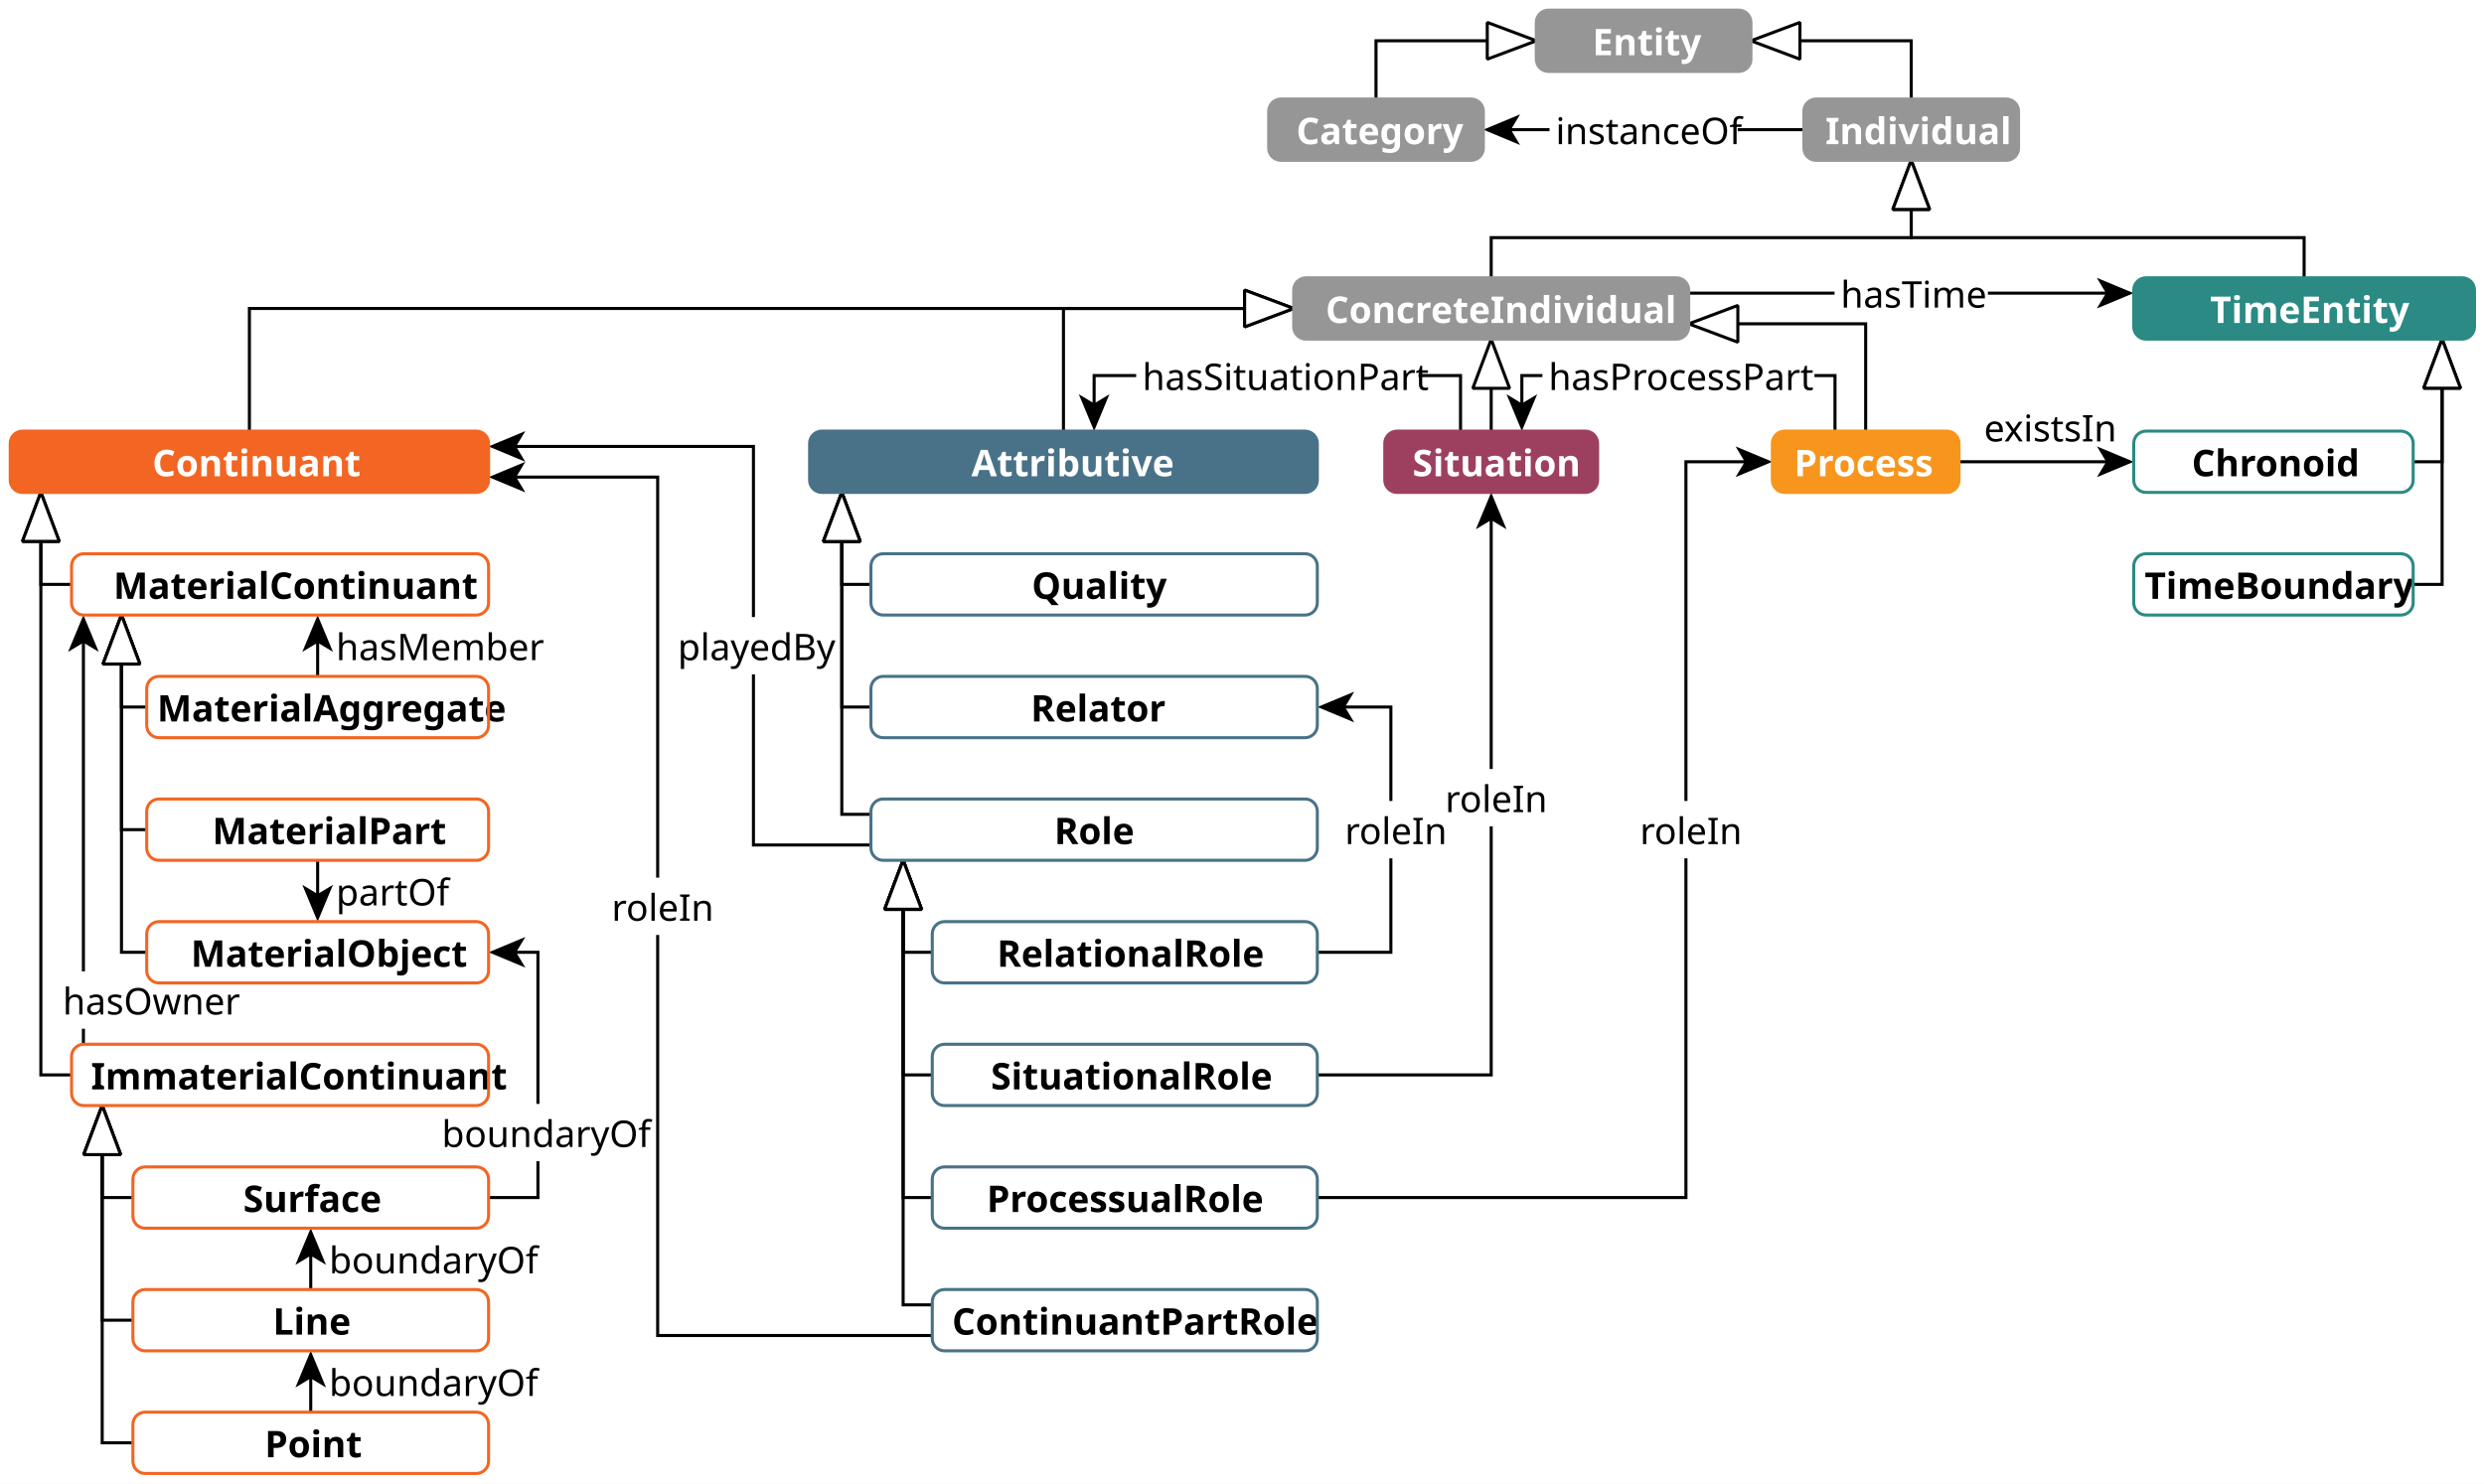
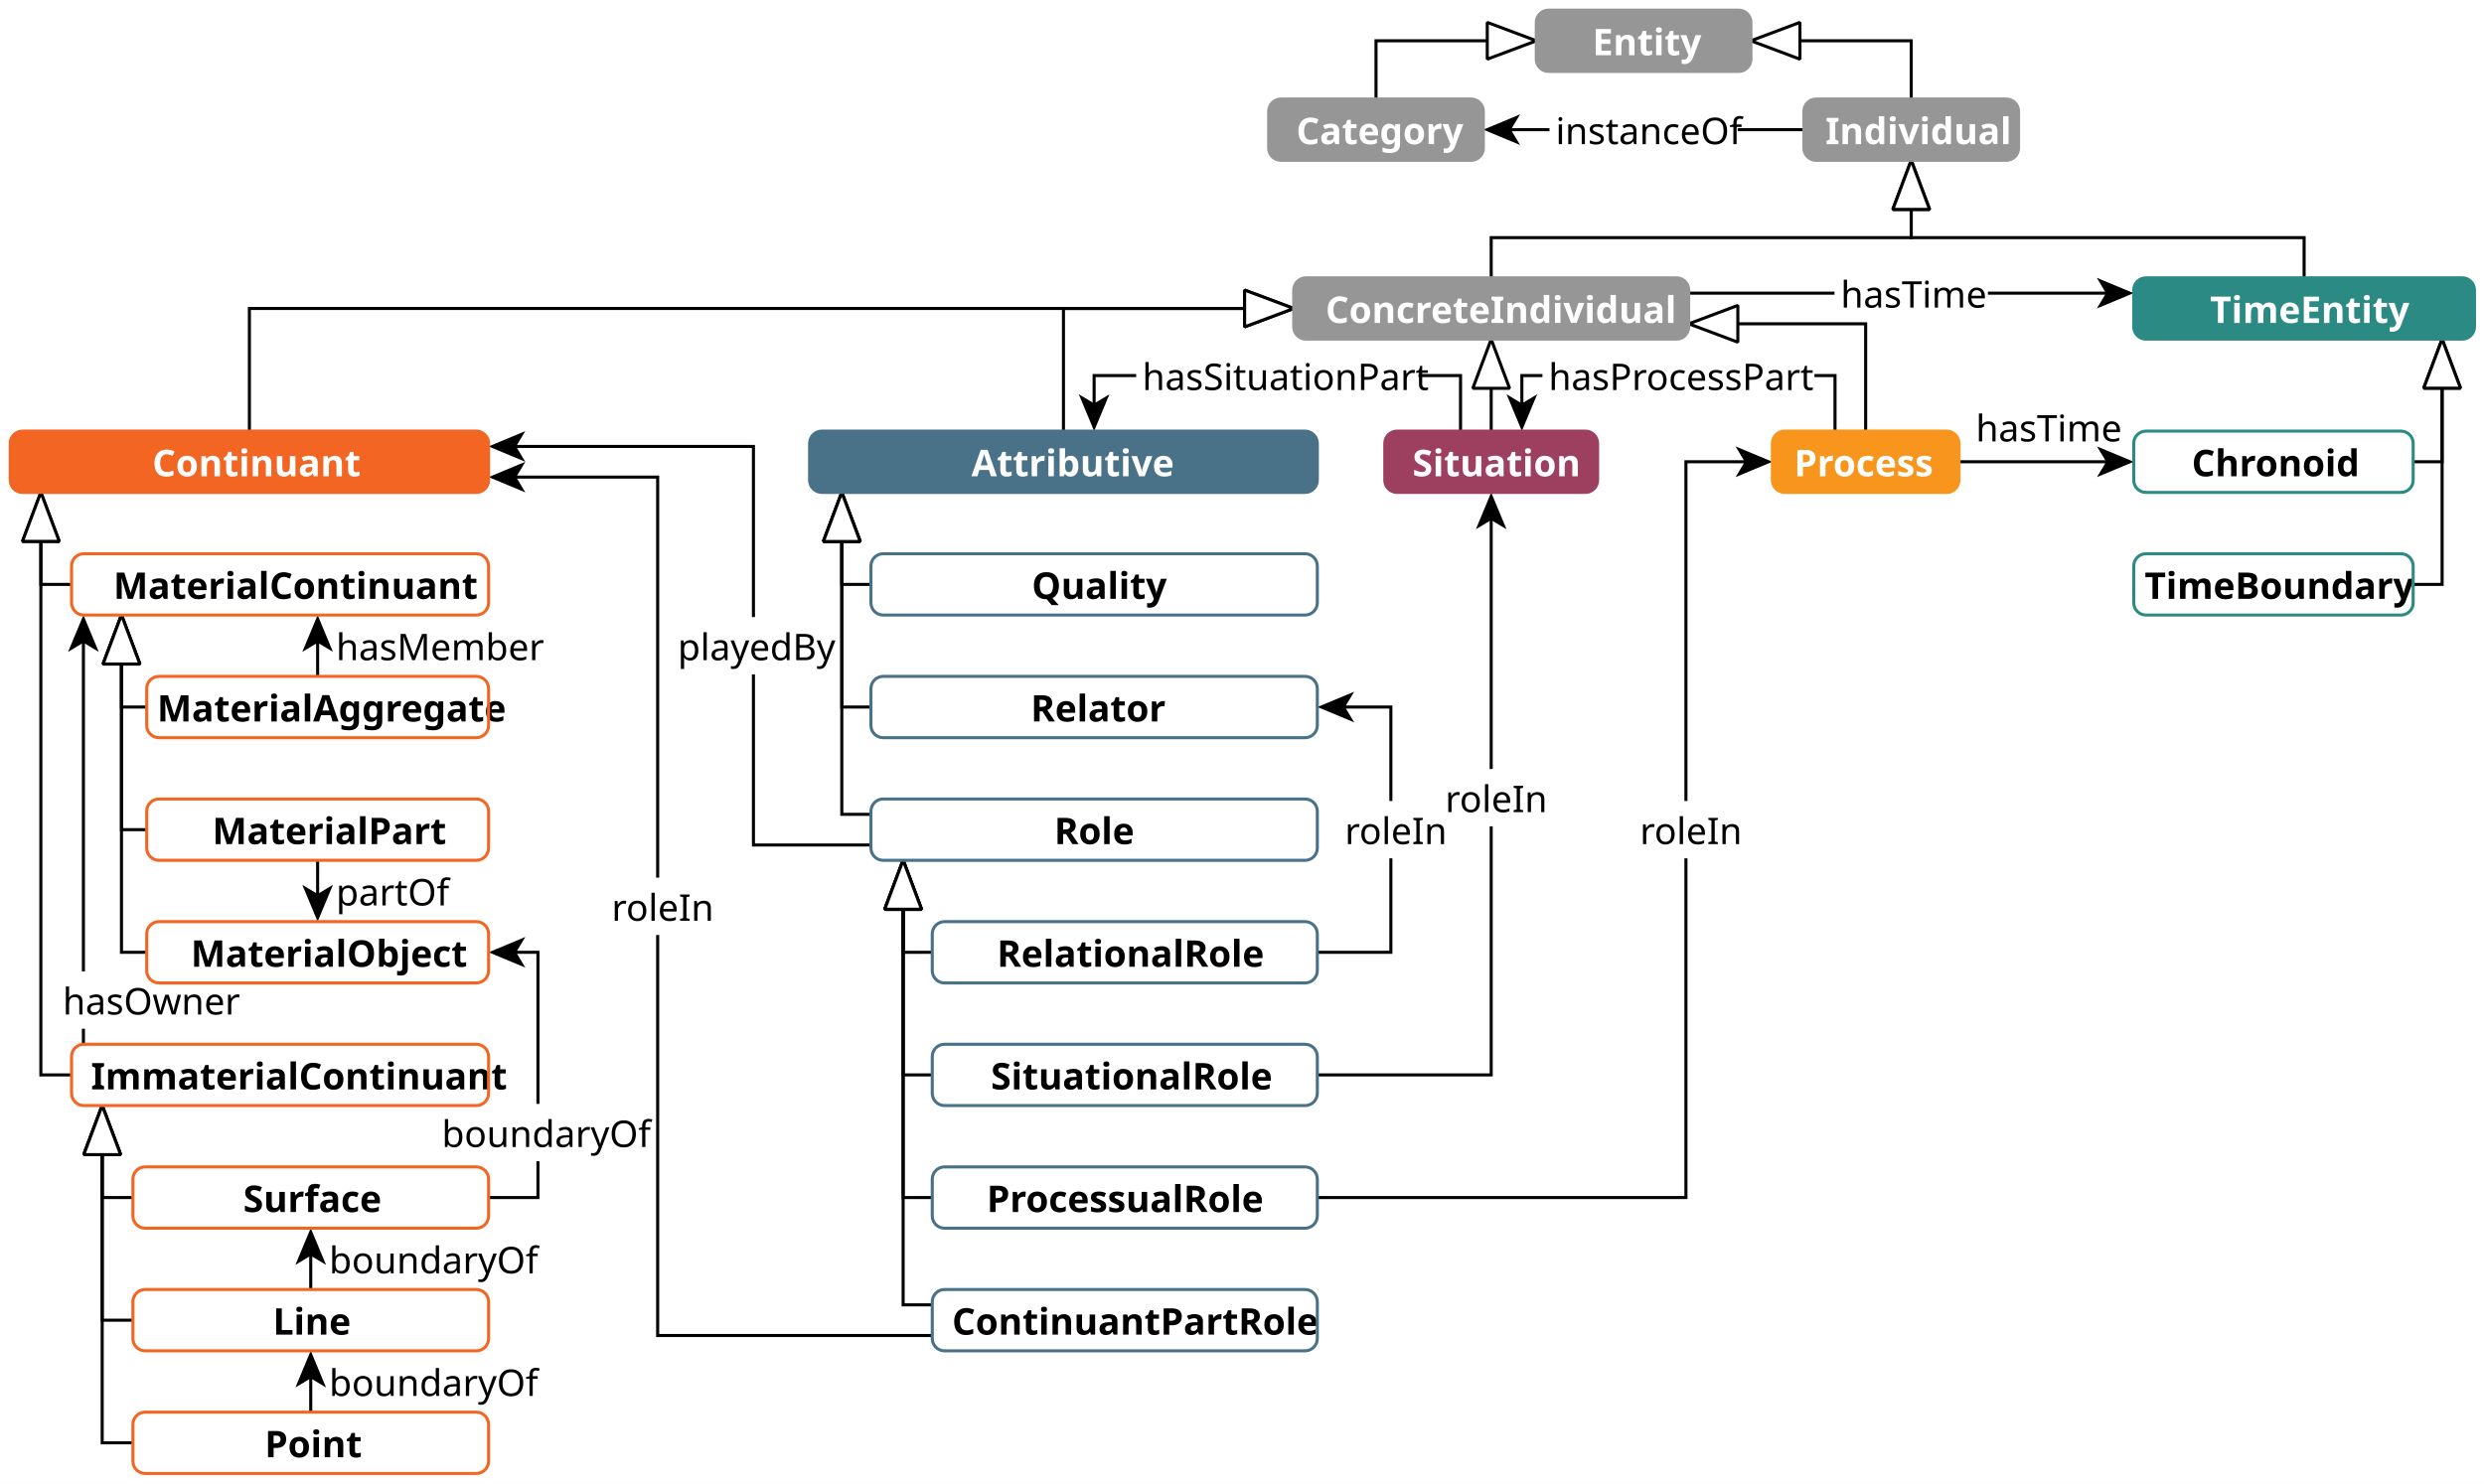
<svg xmlns="http://www.w3.org/2000/svg" fill-opacity="1" color-rendering="auto" color-interpolation="auto" text-rendering="auto" stroke="black" stroke-linecap="square" width="1620" stroke-miterlimit="10" shape-rendering="auto" stroke-opacity="1" fill="black" stroke-dasharray="none" font-weight="normal" stroke-width="1" height="968" font-family="'Dialog'" font-style="normal" stroke-linejoin="miter" font-size="12px" stroke-dashoffset="0" image-rendering="auto">
  <defs id="genericDefs" />
  <g>
    <defs id="defs1">
      <clipPath clipPathUnits="userSpaceOnUse" id="clipPath1">
        <path d="M0 0 L1620 0 L1620 968 L0 968 L0 0 Z" />
      </clipPath>
      <clipPath clipPathUnits="userSpaceOnUse" id="clipPath2">
        <path d="M-119 -498 L691 -498 L691 -14 L-119 -14 L-119 -498 Z" />
      </clipPath>
    </defs>
    <g fill="white" text-rendering="geometricPrecision" shape-rendering="geometricPrecision" transform="scale(2,2) translate(119,498)" stroke="white">
      <rect x="-119" width="810" height="484" y="-498" clip-path="url(#clipPath2)" stroke="none" />
    </g>
    <g text-rendering="geometricPrecision" stroke-miterlimit="1.45" shape-rendering="geometricPrecision" transform="matrix(2,0,0,2,238,996)" stroke-linecap="butt">
      <path fill="none" d="M469.24 -455.7 L372.686 -455.7" clip-path="url(#clipPath2)" />
      <path d="M364.686 -455.7 L376.686 -450.7 L373.686 -455.7 L376.686 -460.7 Z" clip-path="url(#clipPath2)" stroke="none" />
      <rect x="386.278" y="-465.05" clip-path="url(#clipPath2)" fill="white" width="61.363" height="18.701" stroke="none" />
      <text x="388.278" xml:space="preserve" y="-450.986" clip-path="url(#clipPath2)" font-family="sans-serif" stroke="none">instanceOf</text>
      <path fill="none" d="M519.789 -347.38 L568.799 -347.38" clip-path="url(#clipPath2)" />
      <path d="M576.799 -347.38 L564.799 -352.38 L567.799 -347.38 L564.799 -342.38 Z" clip-path="url(#clipPath2)" stroke="none" />
-       <text x="527.948" xml:space="preserve" y="-354.016" clip-path="url(#clipPath2)" font-family="sans-serif" stroke="none">existsIn</text>
+       <text x="525.282" xml:space="preserve" y="-354.016" clip-path="url(#clipPath2)" font-family="sans-serif" stroke="none">hasTime</text>
      <path fill="none" d="M310.545 -107.379 L430.76 -107.379 L430.76 -347.38 L450.949 -347.38" clip-path="url(#clipPath2)" />
      <path d="M458.949 -347.38 L446.949 -352.38 L449.949 -347.38 L446.949 -342.38 Z" clip-path="url(#clipPath2)" stroke="none" />
      <rect x="413.751" y="-236.73" clip-path="url(#clipPath2)" fill="white" width="34.018" height="18.701" stroke="none" />
      <text x="415.751" xml:space="preserve" y="-222.666" clip-path="url(#clipPath2)" font-family="sans-serif" stroke="none">roleIn</text>
      <path fill="none" d="M329.699 -465.697 L329.699 -484.7 L366.979 -484.7" clip-path="url(#clipPath2)" />
      <path fill="white" d="M381.979 -484.7 L365.979 -490.7 L365.979 -478.7 Z" clip-path="url(#clipPath2)" stroke="none" />
      <path fill="none" d="M381.979 -484.7 L365.979 -490.7 L365.979 -478.7 Z" clip-path="url(#clipPath2)" />
      <path fill="none" d="M504.221 -465.697 L504.221 -484.7 L466.941 -484.7" clip-path="url(#clipPath2)" />
      <path fill="white" d="M451.941 -484.7 L467.941 -478.7 L467.941 -490.7 Z" clip-path="url(#clipPath2)" stroke="none" />
      <path fill="none" d="M451.941 -484.7 L467.941 -478.7 L467.941 -490.7 Z" clip-path="url(#clipPath2)" />
      <path fill="none" d="M310.583 -147.38 L367.26 -147.38 L367.26 -329.37" clip-path="url(#clipPath2)" />
      <path d="M367.26 -337.37 L362.26 -325.37 L367.26 -328.37 L372.26 -325.37 Z" clip-path="url(#clipPath2)" stroke="none" />
      <rect x="350.251" y="-247.168" clip-path="url(#clipPath2)" fill="white" width="34.018" height="18.701" stroke="none" />
      <text x="352.251" xml:space="preserve" y="-233.103" clip-path="url(#clipPath2)" font-family="sans-serif" stroke="none">roleIn</text>
      <path fill="none" d="M479.371 -357.403 L479.371 -375.5 L377.26 -375.5 L377.26 -365.403" clip-path="url(#clipPath2)" />
      <path d="M377.26 -357.403 L382.26 -369.403 L377.26 -366.403 L372.26 -369.403 Z" clip-path="url(#clipPath2)" stroke="none" />
      <rect x="383.964" y="-384.851" clip-path="url(#clipPath2)" fill="white" width="88.703" height="18.701" stroke="none" />
      <text x="385.964" xml:space="preserve" y="-370.786" clip-path="url(#clipPath2)" font-family="sans-serif" stroke="none">hasProcessPart</text>
      <path fill="none" d="M227.78 -357.389 L227.78 -397.38 L287.866 -397.38" clip-path="url(#clipPath2)" />
      <path fill="white" d="M302.866 -397.38 L286.866 -403.38 L286.866 -391.38 Z" clip-path="url(#clipPath2)" stroke="none" />
      <path fill="none" d="M302.866 -397.38 L286.866 -403.38 L286.866 -391.38 Z" clip-path="url(#clipPath2)" />
      <path fill="none" d="M367.26 -357.389 L367.26 -372.343" clip-path="url(#clipPath2)" />
      <path fill="white" d="M367.26 -387.343 L361.26 -371.343 L373.26 -371.343 Z" clip-path="url(#clipPath2)" stroke="none" />
      <path fill="none" d="M367.26 -387.343 L361.26 -371.343 L373.26 -371.343 Z" clip-path="url(#clipPath2)" />
      <path fill="none" d="M-37.675 -357.389 L-37.675 -397.38 L287.852 -397.38" clip-path="url(#clipPath2)" />
      <path fill="white" d="M302.852 -397.38 L286.852 -403.38 L286.852 -391.38 Z" clip-path="url(#clipPath2)" stroke="none" />
      <path fill="none" d="M302.852 -397.38 L286.852 -403.38 L286.852 -391.38 Z" clip-path="url(#clipPath2)" />
      <path fill="none" d="M489.371 -357.355 L489.371 -392.38 L446.684 -392.38" clip-path="url(#clipPath2)" />
      <path fill="white" d="M431.684 -392.38 L447.684 -386.38 L447.684 -398.38 Z" clip-path="url(#clipPath2)" stroke="none" />
      <path fill="none" d="M431.684 -392.38 L447.684 -386.38 L447.684 -398.38 Z" clip-path="url(#clipPath2)" />
      <path fill="none" d="M667.894 -307.38 L677.342 -307.38 L677.342 -372.404" clip-path="url(#clipPath2)" />
      <path fill="white" d="M677.342 -387.404 L671.342 -371.404 L683.342 -371.404 Z" clip-path="url(#clipPath2)" stroke="none" />
      <path fill="none" d="M677.342 -387.404 L671.342 -371.404 L683.342 -371.404 Z" clip-path="url(#clipPath2)" />
      <path fill="none" d="M667.894 -347.38 L677.342 -347.38 L677.342 -372.37" clip-path="url(#clipPath2)" />
      <path fill="white" d="M677.342 -387.37 L671.342 -371.37 L683.342 -371.37 Z" clip-path="url(#clipPath2)" stroke="none" />
      <path fill="none" d="M677.342 -387.37 L671.342 -371.37 L683.342 -371.37 Z" clip-path="url(#clipPath2)" />
      <path fill="none" d="M431.686 -402.38 L568.74 -402.38" clip-path="url(#clipPath2)" />
      <path d="M576.74 -402.38 L564.74 -407.38 L567.74 -402.38 L564.74 -397.38 Z" clip-path="url(#clipPath2)" stroke="none" />
      <rect x="479.214" y="-411.73" clip-path="url(#clipPath2)" fill="white" width="50.014" height="18.701" stroke="none" />
      <text x="481.214" xml:space="preserve" y="-397.666" clip-path="url(#clipPath2)" font-family="sans-serif" stroke="none">hasTime</text>
      <path fill="none" d="M310.524 -187.38 L334.546 -187.38 L334.546 -267.38 L318.591 -267.38" clip-path="url(#clipPath2)" />
      <path d="M310.591 -267.38 L322.591 -262.38 L319.591 -267.38 L322.591 -272.38 Z" clip-path="url(#clipPath2)" stroke="none" />
      <rect x="317.537" y="-236.73" clip-path="url(#clipPath2)" fill="white" width="34.018" height="18.701" stroke="none" />
      <text x="319.537" xml:space="preserve" y="-222.666" clip-path="url(#clipPath2)" font-family="sans-serif" stroke="none">roleIn</text>
      <path fill="none" d="M184.994 -107.379 L175.5 -107.379 L175.5 -202.363" clip-path="url(#clipPath2)" />
      <path fill="white" d="M175.5 -217.363 L169.5 -201.363 L181.5 -201.363 Z" clip-path="url(#clipPath2)" stroke="none" />
      <path fill="none" d="M175.5 -217.363 L169.5 -201.363 L181.5 -201.363 Z" clip-path="url(#clipPath2)" />
      <path fill="none" d="M184.994 -72.379 L175.5 -72.379 L175.5 -202.401" clip-path="url(#clipPath2)" />
      <path fill="white" d="M175.5 -217.401 L169.5 -201.401 L181.5 -201.401 Z" clip-path="url(#clipPath2)" stroke="none" />
      <path fill="none" d="M175.5 -217.401 L169.5 -201.401 L181.5 -201.401 Z" clip-path="url(#clipPath2)" />
      <path fill="none" d="M184.994 -187.38 L175.5 -187.38 L175.5 -202.353" clip-path="url(#clipPath2)" />
      <path fill="white" d="M175.5 -217.353 L169.5 -201.353 L181.5 -201.353 Z" clip-path="url(#clipPath2)" stroke="none" />
      <path fill="none" d="M175.5 -217.353 L169.5 -201.353 L181.5 -201.353 Z" clip-path="url(#clipPath2)" />
      <path fill="none" d="M184.994 -147.38 L175.5 -147.38 L175.5 -202.419" clip-path="url(#clipPath2)" />
      <path fill="white" d="M175.5 -217.419 L169.5 -201.419 L181.5 -201.419 Z" clip-path="url(#clipPath2)" stroke="none" />
      <path fill="none" d="M175.5 -217.419 L169.5 -201.419 L181.5 -201.419 Z" clip-path="url(#clipPath2)" />
      <path fill="none" d="M165.022 -232.38 L155.5 -232.38 L155.5 -322.385" clip-path="url(#clipPath2)" />
      <path fill="white" d="M155.5 -337.385 L149.5 -321.385 L161.5 -321.385 Z" clip-path="url(#clipPath2)" stroke="none" />
      <path fill="none" d="M155.5 -337.385 L149.5 -321.385 L161.5 -321.385 Z" clip-path="url(#clipPath2)" />
      <path fill="none" d="M165.022 -307.38 L155.5 -307.38 L155.5 -322.397" clip-path="url(#clipPath2)" />
      <path fill="white" d="M155.5 -337.397 L149.5 -321.397 L161.5 -321.397 Z" clip-path="url(#clipPath2)" stroke="none" />
      <path fill="none" d="M155.5 -337.397 L149.5 -321.397 L161.5 -321.397 Z" clip-path="url(#clipPath2)" />
      <path fill="none" d="M165.022 -267.38 L155.5 -267.38 L155.5 -322.38" clip-path="url(#clipPath2)" />
      <path fill="white" d="M155.5 -337.38 L149.5 -321.38 L161.5 -321.38 Z" clip-path="url(#clipPath2)" stroke="none" />
      <path fill="none" d="M155.5 -337.38 L149.5 -321.38 L161.5 -321.38 Z" clip-path="url(#clipPath2)" />
      <path fill="none" d="M357.26 -357.403 L357.26 -375.5 L237.78 -375.5 L237.78 -365.403" clip-path="url(#clipPath2)" />
      <path d="M237.78 -357.403 L242.78 -369.403 L237.78 -366.403 L232.78 -369.403 Z" clip-path="url(#clipPath2)" stroke="none" />
      <rect x="251.493" y="-384.851" clip-path="url(#clipPath2)" fill="white" width="92.055" height="18.701" stroke="none" />
      <text x="253.493" xml:space="preserve" y="-370.786" clip-path="url(#clipPath2)" font-family="sans-serif" stroke="none">hasSituationPart</text>
      <path fill="none" d="M-17.675 -89.419 L-17.675 -77.383" clip-path="url(#clipPath2)" />
      <path d="M-17.675 -97.419 L-22.675 -85.419 L-17.675 -88.419 L-12.675 -85.419 Z" clip-path="url(#clipPath2)" stroke="none" />
      <text x="-11.675" xml:space="preserve" y="-82.666" clip-path="url(#clipPath2)" font-family="sans-serif" stroke="none">boundaryOf</text>
      <path fill="none" d="M-95.659 -147.38 L-105.675 -147.38 L-105.675 -322.37" clip-path="url(#clipPath2)" />
      <path fill="white" d="M-105.675 -337.37 L-111.675 -321.37 L-99.675 -321.37 Z" clip-path="url(#clipPath2)" stroke="none" />
      <path fill="none" d="M-105.675 -337.37 L-111.675 -321.37 L-99.675 -321.37 Z" clip-path="url(#clipPath2)" />
      <path fill="none" d="M165.012 -222.38 L126.688 -222.38 L126.688 -352.38 L48.293 -352.38" clip-path="url(#clipPath2)" />
      <path d="M40.293 -352.38 L52.293 -347.38 L49.293 -352.38 L52.293 -357.38 Z" clip-path="url(#clipPath2)" stroke="none" />
      <rect x="100.005" y="-296.73" clip-path="url(#clipPath2)" fill="white" width="53.365" height="18.701" stroke="none" />
      <text x="102.005" xml:space="preserve" y="-282.666" clip-path="url(#clipPath2)" font-family="sans-serif" stroke="none">playedBy</text>
      <path fill="none" d="M184.969 -62.38 L95.456 -62.38 L95.456 -342.38 L48.318 -342.38" clip-path="url(#clipPath2)" />
      <path d="M40.318 -342.38 L52.318 -337.38 L49.318 -342.38 L52.318 -347.38 Z" clip-path="url(#clipPath2)" stroke="none" />
      <rect x="78.447" y="-211.73" clip-path="url(#clipPath2)" fill="white" width="34.018" height="18.701" stroke="none" />
      <text x="80.447" xml:space="preserve" y="-197.666" clip-path="url(#clipPath2)" font-family="sans-serif" stroke="none">roleIn</text>
      <path fill="none" d="M-95.659 -307.38 L-105.675 -307.38 L-105.675 -322.419" clip-path="url(#clipPath2)" />
      <path fill="white" d="M-105.675 -337.419 L-111.675 -321.419 L-99.675 -321.419 Z" clip-path="url(#clipPath2)" stroke="none" />
      <path fill="none" d="M-105.675 -337.419 L-111.675 -321.419 L-99.675 -321.419 Z" clip-path="url(#clipPath2)" />
      <path fill="none" d="M-75.681 -107.379 L-85.675 -107.379 L-85.675 -122.419" clip-path="url(#clipPath2)" />
      <path fill="white" d="M-85.675 -137.419 L-91.675 -121.419 L-79.675 -121.419 Z" clip-path="url(#clipPath2)" stroke="none" />
      <path fill="none" d="M-85.675 -137.419 L-91.675 -121.419 L-79.675 -121.419 Z" clip-path="url(#clipPath2)" />
      <path fill="none" d="M-75.681 -67.379 L-85.675 -67.379 L-85.675 -122.419" clip-path="url(#clipPath2)" />
      <path fill="white" d="M-85.675 -137.419 L-91.675 -121.419 L-79.675 -121.419 Z" clip-path="url(#clipPath2)" stroke="none" />
      <path fill="none" d="M-85.675 -137.419 L-91.675 -121.419 L-79.675 -121.419 Z" clip-path="url(#clipPath2)" />
      <path fill="none" d="M-75.681 -27.38 L-85.675 -27.38 L-85.675 -122.389" clip-path="url(#clipPath2)" />
      <path fill="white" d="M-85.675 -137.389 L-91.675 -121.389 L-79.675 -121.389 Z" clip-path="url(#clipPath2)" stroke="none" />
      <path fill="none" d="M-85.675 -137.389 L-91.675 -121.389 L-79.675 -121.389 Z" clip-path="url(#clipPath2)" />
      <path fill="none" d="M-17.675 -49.419 L-17.675 -37.383" clip-path="url(#clipPath2)" />
      <path d="M-17.675 -57.419 L-22.675 -45.419 L-17.675 -48.419 L-12.675 -45.419 Z" clip-path="url(#clipPath2)" stroke="none" />
      <text x="-11.675" xml:space="preserve" y="-42.666" clip-path="url(#clipPath2)" font-family="sans-serif" stroke="none">boundaryOf</text>
      <path fill="none" d="M40.315 -107.379 L56.413 -107.379 L56.413 -187.38 L48.313 -187.38" clip-path="url(#clipPath2)" />
      <path d="M40.313 -187.38 L52.313 -182.38 L49.313 -187.38 L52.313 -192.38 Z" clip-path="url(#clipPath2)" stroke="none" />
      <rect x="23.06" y="-137.928" clip-path="url(#clipPath2)" fill="white" width="66.707" height="18.701" stroke="none" />
      <text x="25.06" xml:space="preserve" y="-123.864" clip-path="url(#clipPath2)" font-family="sans-serif" stroke="none">boundaryOf</text>
      <path fill="none" d="M-15.422 -217.419 L-15.422 -205.383" clip-path="url(#clipPath2)" />
      <path d="M-15.422 -197.383 L-10.422 -209.383 L-15.422 -206.383 L-20.422 -209.383 Z" clip-path="url(#clipPath2)" stroke="none" />
      <text x="-9.422" xml:space="preserve" y="-202.666" clip-path="url(#clipPath2)" font-family="sans-serif" stroke="none">partOf</text>
      <path fill="none" d="M367.26 -407.353 L367.26 -420.487 L504.221 -420.487 L504.221 -430.693" clip-path="url(#clipPath2)" />
      <path fill="white" d="M504.221 -445.693 L498.221 -429.693 L510.221 -429.693 Z" clip-path="url(#clipPath2)" stroke="none" />
      <path fill="none" d="M504.221 -445.693 L498.221 -429.693 L510.221 -429.693 Z" clip-path="url(#clipPath2)" />
      <path fill="none" d="M632.342 -407.353 L632.342 -420.487 L504.221 -420.487 L504.221 -430.693" clip-path="url(#clipPath2)" />
      <path fill="white" d="M504.221 -445.693 L498.221 -429.693 L510.221 -429.693 Z" clip-path="url(#clipPath2)" stroke="none" />
      <path fill="none" d="M504.221 -445.693 L498.221 -429.693 L510.221 -429.693 Z" clip-path="url(#clipPath2)" />
      <path fill="none" d="M-71.174 -267.38 L-79.389 -267.38 L-79.389 -282.409" clip-path="url(#clipPath2)" />
      <path fill="white" d="M-79.389 -297.409 L-85.389 -281.409 L-73.389 -281.409 Z" clip-path="url(#clipPath2)" stroke="none" />
      <path fill="none" d="M-79.389 -297.409 L-85.389 -281.409 L-73.389 -281.409 Z" clip-path="url(#clipPath2)" />
      <path fill="none" d="M-71.174 -187.38 L-79.389 -187.38 L-79.389 -282.389" clip-path="url(#clipPath2)" />
      <path fill="white" d="M-79.389 -297.389 L-85.389 -281.389 L-73.389 -281.389 Z" clip-path="url(#clipPath2)" stroke="none" />
      <path fill="none" d="M-79.389 -297.389 L-85.389 -281.389 L-73.389 -281.389 Z" clip-path="url(#clipPath2)" />
+       <path fill="none" d="M-15.422 -277.367 L-15.422 -289.37" clip-path="url(#clipPath2)" />
+       <path d="M-15.422 -297.37 L-20.422 -285.37 L-15.422 -288.37 L-10.422 -285.37 Z" clip-path="url(#clipPath2)" stroke="none" />
+       <text x="-9.422" xml:space="preserve" y="-282.666" clip-path="url(#clipPath2)" font-family="sans-serif" stroke="none">hasMember</text>
      <path fill="none" d="M-91.8 -157.404 L-91.8 -289.381" clip-path="url(#clipPath2)" />
      <path d="M-91.8 -297.381 L-96.8 -285.381 L-91.8 -288.381 L-86.8 -285.381 Z" clip-path="url(#clipPath2)" stroke="none" />
      <rect x="-100.544" y="-181.152" clip-path="url(#clipPath2)" fill="white" width="58.691" height="18.701" stroke="none" />
      <text x="-98.544" xml:space="preserve" y="-167.088" clip-path="url(#clipPath2)" font-family="sans-serif" stroke="none">hasOwner</text>
      <path fill="none" d="M-71.174 -227.38 L-79.389 -227.38 L-79.389 -282.419" clip-path="url(#clipPath2)" />
      <path fill="white" d="M-79.389 -297.419 L-85.389 -281.419 L-73.389 -281.419 Z" clip-path="url(#clipPath2)" stroke="none" />
      <path fill="none" d="M-79.389 -297.419 L-85.389 -281.419 L-73.389 -281.419 Z" clip-path="url(#clipPath2)" />
-       <path fill="none" d="M-15.422 -277.367 L-15.422 -289.37" clip-path="url(#clipPath2)" />
-       <path d="M-15.422 -297.37 L-20.422 -285.37 L-15.422 -288.37 L-10.422 -285.37 Z" clip-path="url(#clipPath2)" stroke="none" />
-       <text x="-9.422" xml:space="preserve" y="-282.666" clip-path="url(#clipPath2)" font-family="sans-serif" stroke="none">hasMember</text>
    </g>
    <g fill="rgb(150,150,150)" text-rendering="geometricPrecision" shape-rendering="geometricPrecision" transform="matrix(2,0,0,2,238,996)" stroke="rgb(150,150,150)">
      <rect x="294.699" y="-465.7" clip-path="url(#clipPath2)" width="70" rx="4" ry="4" height="20" stroke="none" />
    </g>
    <g stroke-linecap="butt" transform="matrix(2,0,0,2,238,996)" fill="white" text-rendering="geometricPrecision" font-family="sans-serif" shape-rendering="geometricPrecision" stroke="white" font-weight="bold" stroke-miterlimit="1.45">
      <text x="303.692" xml:space="preserve" y="-450.986" clip-path="url(#clipPath2)" stroke="none">Category</text>
    </g>
    <g stroke-linecap="butt" transform="matrix(2,0,0,2,238,996)" fill="rgb(150,150,150)" text-rendering="geometricPrecision" shape-rendering="geometricPrecision" stroke="rgb(150,150,150)" stroke-miterlimit="1.45">
      <rect x="294.699" y="-465.7" clip-path="url(#clipPath2)" fill="none" width="70" rx="4" ry="4" height="20" />
    </g>
    <g stroke-linecap="butt" transform="matrix(2,0,0,2,238,996)" text-rendering="geometricPrecision" font-family="sans-serif" shape-rendering="geometricPrecision" font-weight="bold" stroke-miterlimit="1.45">
      <text x="595.682" xml:space="preserve" y="-342.666" clip-path="url(#clipPath2)" stroke="none">Chronoid</text>
    </g>
    <g stroke-linecap="butt" transform="matrix(2,0,0,2,238,996)" fill="rgb(43,138,132)" text-rendering="geometricPrecision" shape-rendering="geometricPrecision" stroke="rgb(43,138,132)" stroke-miterlimit="1.45">
      <rect x="576.782" y="-357.38" clip-path="url(#clipPath2)" fill="none" width="91.12" rx="4" ry="4" height="20" />
    </g>
    <g fill="rgb(247,149,29)" text-rendering="geometricPrecision" shape-rendering="geometricPrecision" transform="matrix(2,0,0,2,238,996)" stroke="rgb(247,149,29)">
      <rect x="458.947" y="-357.38" clip-path="url(#clipPath2)" width="60.848" rx="4" ry="4" height="20" stroke="none" />
    </g>
    <g stroke-linecap="butt" transform="matrix(2,0,0,2,238,996)" fill="white" text-rendering="geometricPrecision" font-family="sans-serif" shape-rendering="geometricPrecision" stroke="white" font-weight="bold" stroke-miterlimit="1.45">
      <text x="466.021" xml:space="preserve" y="-342.666" clip-path="url(#clipPath2)" stroke="none">Process</text>
    </g>
    <g stroke-linecap="butt" transform="matrix(2,0,0,2,238,996)" fill="rgb(247,149,29)" text-rendering="geometricPrecision" shape-rendering="geometricPrecision" stroke="rgb(247,149,29)" stroke-miterlimit="1.45">
      <rect x="458.947" y="-357.38" clip-path="url(#clipPath2)" fill="none" width="60.848" rx="4" ry="4" height="20" />
    </g>
    <g fill="rgb(150,150,150)" text-rendering="geometricPrecision" shape-rendering="geometricPrecision" transform="matrix(2,0,0,2,238,996)" stroke="rgb(150,150,150)">
      <rect x="381.96" y="-494.7" clip-path="url(#clipPath2)" width="70" rx="4" ry="4" height="20" stroke="none" />
    </g>
    <g stroke-linecap="butt" transform="matrix(2,0,0,2,238,996)" fill="white" text-rendering="geometricPrecision" font-family="sans-serif" shape-rendering="geometricPrecision" stroke="white" font-weight="bold" stroke-miterlimit="1.45">
      <text x="400.293" xml:space="preserve" y="-479.986" clip-path="url(#clipPath2)" stroke="none">Entity</text>
    </g>
    <g stroke-linecap="butt" transform="matrix(2,0,0,2,238,996)" fill="rgb(150,150,150)" text-rendering="geometricPrecision" shape-rendering="geometricPrecision" stroke="rgb(150,150,150)" stroke-miterlimit="1.45">
      <rect x="381.96" y="-494.7" clip-path="url(#clipPath2)" fill="none" width="70" rx="4" ry="4" height="20" />
    </g>
    <g fill="rgb(157,64,95)" text-rendering="geometricPrecision" shape-rendering="geometricPrecision" transform="matrix(2,0,0,2,238,996)" stroke="rgb(157,64,95)">
      <rect x="332.56" y="-357.38" clip-path="url(#clipPath2)" width="69.4" rx="4" ry="4" height="20" stroke="none" />
    </g>
    <g stroke-linecap="butt" transform="matrix(2,0,0,2,238,996)" fill="white" text-rendering="geometricPrecision" font-family="sans-serif" shape-rendering="geometricPrecision" stroke="white" font-weight="bold" stroke-miterlimit="1.45">
      <text x="341.596" xml:space="preserve" y="-342.666" clip-path="url(#clipPath2)" stroke="none">Situation</text>
    </g>
    <g stroke-linecap="butt" transform="matrix(2,0,0,2,238,996)" fill="rgb(157,64,95)" text-rendering="geometricPrecision" shape-rendering="geometricPrecision" stroke="rgb(157,64,95)" stroke-miterlimit="1.45">
      <rect x="332.56" y="-357.38" clip-path="url(#clipPath2)" fill="none" width="69.4" rx="4" ry="4" height="20" />
    </g>
    <g fill="rgb(150,150,150)" text-rendering="geometricPrecision" shape-rendering="geometricPrecision" transform="matrix(2,0,0,2,238,996)" stroke="rgb(150,150,150)">
      <rect x="302.86" y="-407.38" clip-path="url(#clipPath2)" width="128.8" rx="4" ry="4" height="20" stroke="none" />
    </g>
    <g stroke-linecap="butt" transform="matrix(2,0,0,2,238,996)" fill="white" text-rendering="geometricPrecision" font-family="sans-serif" shape-rendering="geometricPrecision" stroke="white" font-weight="bold" stroke-miterlimit="1.45">
      <text x="313.251" xml:space="preserve" y="-392.666" clip-path="url(#clipPath2)" stroke="none">ConcreteIndividual</text>
    </g>
    <g stroke-linecap="butt" transform="matrix(2,0,0,2,238,996)" fill="rgb(150,150,150)" text-rendering="geometricPrecision" shape-rendering="geometricPrecision" stroke="rgb(150,150,150)" stroke-miterlimit="1.45">
      <rect x="302.86" y="-407.38" clip-path="url(#clipPath2)" fill="none" width="128.8" rx="4" ry="4" height="20" />
    </g>
    <g fill="rgb(43,138,132)" text-rendering="geometricPrecision" shape-rendering="geometricPrecision" transform="matrix(2,0,0,2,238,996)" stroke="rgb(43,138,132)">
      <rect x="576.782" y="-407.38" clip-path="url(#clipPath2)" width="111.12" rx="4" ry="4" height="20" stroke="none" />
    </g>
    <g stroke-linecap="butt" transform="matrix(2,0,0,2,238,996)" fill="white" text-rendering="geometricPrecision" font-family="sans-serif" shape-rendering="geometricPrecision" stroke="white" font-weight="bold" stroke-miterlimit="1.45">
      <text x="601.671" xml:space="preserve" y="-392.666" clip-path="url(#clipPath2)" stroke="none">TimeEntity</text>
    </g>
    <g stroke-linecap="butt" transform="matrix(2,0,0,2,238,996)" fill="rgb(43,138,132)" text-rendering="geometricPrecision" shape-rendering="geometricPrecision" stroke="rgb(43,138,132)" stroke-miterlimit="1.45">
      <rect x="576.782" y="-407.38" clip-path="url(#clipPath2)" fill="none" width="111.12" rx="4" ry="4" height="20" />
    </g>
    <g stroke-linecap="butt" transform="matrix(2,0,0,2,238,996)" text-rendering="geometricPrecision" font-family="sans-serif" shape-rendering="geometricPrecision" font-weight="bold" stroke-miterlimit="1.45">
      <text x="580.336" xml:space="preserve" y="-302.666" clip-path="url(#clipPath2)" stroke="none">TimeBoundary</text>
    </g>
    <g stroke-linecap="butt" transform="matrix(2,0,0,2,238,996)" fill="rgb(43,138,132)" text-rendering="geometricPrecision" shape-rendering="geometricPrecision" stroke="rgb(43,138,132)" stroke-miterlimit="1.45">
      <rect x="576.782" y="-317.38" clip-path="url(#clipPath2)" fill="none" width="91.12" rx="4" ry="4" height="20" />
    </g>
    <g stroke-linecap="butt" transform="matrix(2,0,0,2,238,996)" text-rendering="geometricPrecision" font-family="sans-serif" shape-rendering="geometricPrecision" font-weight="bold" stroke-miterlimit="1.45">
      <text x="191.448" xml:space="preserve" y="-62.666" clip-path="url(#clipPath2)" stroke="none">ContinuantPartRole</text>
    </g>
    <g stroke-linecap="butt" transform="matrix(2,0,0,2,238,996)" fill="rgb(73,114,136)" text-rendering="geometricPrecision" shape-rendering="geometricPrecision" stroke="rgb(73,114,136)" stroke-miterlimit="1.45">
      <rect x="185" y="-77.379" clip-path="url(#clipPath2)" fill="none" width="125.56" rx="4" ry="4" height="20" />
    </g>
    <g stroke-linecap="butt" transform="matrix(2,0,0,2,238,996)" text-rendering="geometricPrecision" font-family="sans-serif" shape-rendering="geometricPrecision" font-weight="bold" stroke-miterlimit="1.45">
      <text x="217.108" xml:space="preserve" y="-262.666" clip-path="url(#clipPath2)" stroke="none">Relator</text>
    </g>
    <g stroke-linecap="butt" transform="matrix(2,0,0,2,238,996)" fill="rgb(73,114,136)" text-rendering="geometricPrecision" shape-rendering="geometricPrecision" stroke="rgb(73,114,136)" stroke-miterlimit="1.45">
      <rect x="165" y="-277.38" clip-path="url(#clipPath2)" fill="none" width="145.56" rx="4" ry="4" height="20" />
    </g>
    <g stroke-linecap="butt" transform="matrix(2,0,0,2,238,996)" text-rendering="geometricPrecision" font-family="sans-serif" shape-rendering="geometricPrecision" font-weight="bold" stroke-miterlimit="1.45">
      <text x="224.778" xml:space="preserve" y="-222.666" clip-path="url(#clipPath2)" stroke="none">Role</text>
    </g>
    <g stroke-linecap="butt" transform="matrix(2,0,0,2,238,996)" fill="rgb(73,114,136)" text-rendering="geometricPrecision" shape-rendering="geometricPrecision" stroke="rgb(73,114,136)" stroke-miterlimit="1.45">
      <rect x="165" y="-237.38" clip-path="url(#clipPath2)" fill="none" width="145.56" rx="4" ry="4" height="20" />
    </g>
    <g stroke-linecap="butt" transform="matrix(2,0,0,2,238,996)" text-rendering="geometricPrecision" font-family="sans-serif" shape-rendering="geometricPrecision" font-weight="bold" stroke-miterlimit="1.45">
      <text x="202.76" xml:space="preserve" y="-102.666" clip-path="url(#clipPath2)" stroke="none">ProcessualRole</text>
    </g>
    <g stroke-linecap="butt" transform="matrix(2,0,0,2,238,996)" fill="rgb(73,114,136)" text-rendering="geometricPrecision" shape-rendering="geometricPrecision" stroke="rgb(73,114,136)" stroke-miterlimit="1.45">
      <rect x="185" y="-117.379" clip-path="url(#clipPath2)" fill="none" width="125.56" rx="4" ry="4" height="20" />
    </g>
    <g stroke-linecap="butt" transform="matrix(2,0,0,2,238,996)" text-rendering="geometricPrecision" font-family="sans-serif" shape-rendering="geometricPrecision" font-weight="bold" stroke-miterlimit="1.45">
      <text x="206.105" xml:space="preserve" y="-182.666" clip-path="url(#clipPath2)" stroke="none">RelationalRole</text>
    </g>
    <g stroke-linecap="butt" transform="matrix(2,0,0,2,238,996)" fill="rgb(73,114,136)" text-rendering="geometricPrecision" shape-rendering="geometricPrecision" stroke="rgb(73,114,136)" stroke-miterlimit="1.45">
      <rect x="185" y="-197.38" clip-path="url(#clipPath2)" fill="none" width="125.56" rx="4" ry="4" height="20" />
    </g>
    <g stroke-linecap="butt" transform="matrix(2,0,0,2,238,996)" text-rendering="geometricPrecision" font-family="sans-serif" shape-rendering="geometricPrecision" font-weight="bold" stroke-miterlimit="1.45">
      <text x="217.442" xml:space="preserve" y="-302.666" clip-path="url(#clipPath2)" stroke="none">Quality</text>
    </g>
    <g stroke-linecap="butt" transform="matrix(2,0,0,2,238,996)" fill="rgb(73,114,136)" text-rendering="geometricPrecision" shape-rendering="geometricPrecision" stroke="rgb(73,114,136)" stroke-miterlimit="1.45">
      <rect x="165" y="-317.38" clip-path="url(#clipPath2)" fill="none" width="145.56" rx="4" ry="4" height="20" />
      <rect stroke-linecap="square" x="145" y="-357.38" clip-path="url(#clipPath2)" width="165.56" rx="4" ry="4" height="20" stroke="none" stroke-miterlimit="10" />
    </g>
    <g stroke-linecap="butt" transform="matrix(2,0,0,2,238,996)" fill="white" text-rendering="geometricPrecision" font-family="sans-serif" shape-rendering="geometricPrecision" stroke="white" font-weight="bold" stroke-miterlimit="1.45">
      <text x="197.78" xml:space="preserve" y="-342.666" clip-path="url(#clipPath2)" stroke="none">Attributive</text>
    </g>
    <g stroke-linecap="butt" transform="matrix(2,0,0,2,238,996)" fill="rgb(73,114,136)" text-rendering="geometricPrecision" shape-rendering="geometricPrecision" stroke="rgb(73,114,136)" stroke-miterlimit="1.45">
      <rect x="145" y="-357.38" clip-path="url(#clipPath2)" fill="none" width="165.56" rx="4" ry="4" height="20" />
    </g>
    <g stroke-linecap="butt" transform="matrix(2,0,0,2,238,996)" text-rendering="geometricPrecision" font-family="sans-serif" shape-rendering="geometricPrecision" font-weight="bold" stroke-miterlimit="1.45">
      <text x="-30.009" xml:space="preserve" y="-62.666" clip-path="url(#clipPath2)" stroke="none">Line</text>
    </g>
    <g stroke-linecap="butt" transform="matrix(2,0,0,2,238,996)" fill="rgb(243,101,35)" text-rendering="geometricPrecision" shape-rendering="geometricPrecision" stroke="rgb(243,101,35)" stroke-miterlimit="1.45">
      <rect x="-75.664" y="-77.379" clip-path="url(#clipPath2)" fill="none" width="115.978" rx="4" ry="4" height="20" />
      <rect stroke-linecap="square" x="-115.664" y="-357.38" clip-path="url(#clipPath2)" width="155.978" rx="4" ry="4" height="20" stroke="none" stroke-miterlimit="10" />
    </g>
    <g stroke-linecap="butt" transform="matrix(2,0,0,2,238,996)" fill="white" text-rendering="geometricPrecision" font-family="sans-serif" shape-rendering="geometricPrecision" stroke="white" font-weight="bold" stroke-miterlimit="1.45">
      <text x="-69.333" xml:space="preserve" y="-342.666" clip-path="url(#clipPath2)" stroke="none">Continuant</text>
    </g>
    <g stroke-linecap="butt" transform="matrix(2,0,0,2,238,996)" fill="rgb(243,101,35)" text-rendering="geometricPrecision" shape-rendering="geometricPrecision" stroke="rgb(243,101,35)" stroke-miterlimit="1.45">
      <rect x="-115.664" y="-357.38" clip-path="url(#clipPath2)" fill="none" width="155.978" rx="4" ry="4" height="20" />
    </g>
    <g stroke-linecap="butt" transform="matrix(2,0,0,2,238,996)" text-rendering="geometricPrecision" font-family="sans-serif" shape-rendering="geometricPrecision" font-weight="bold" stroke-miterlimit="1.45">
      <text x="-89.348" xml:space="preserve" y="-142.666" clip-path="url(#clipPath2)" stroke="none">ImmaterialContinuant</text>
    </g>
    <g stroke-linecap="butt" transform="matrix(2,0,0,2,238,996)" fill="rgb(243,101,35)" text-rendering="geometricPrecision" shape-rendering="geometricPrecision" stroke="rgb(243,101,35)" stroke-miterlimit="1.45">
      <rect x="-95.664" y="-157.38" clip-path="url(#clipPath2)" fill="none" width="135.978" rx="4" ry="4" height="20" />
    </g>
    <g stroke-linecap="butt" transform="matrix(2,0,0,2,238,996)" text-rendering="geometricPrecision" font-family="sans-serif" shape-rendering="geometricPrecision" font-weight="bold" stroke-miterlimit="1.45">
      <text x="-67.77" xml:space="preserve" y="-262.666" clip-path="url(#clipPath2)" stroke="none">MaterialAggregate</text>
    </g>
    <g stroke-linecap="butt" transform="matrix(2,0,0,2,238,996)" fill="rgb(243,101,35)" text-rendering="geometricPrecision" shape-rendering="geometricPrecision" stroke="rgb(243,101,35)" stroke-miterlimit="1.45">
      <rect x="-71.158" y="-277.38" clip-path="url(#clipPath2)" fill="none" width="111.472" rx="4" ry="4" height="20" />
    </g>
    <g stroke-linecap="butt" transform="matrix(2,0,0,2,238,996)" text-rendering="geometricPrecision" font-family="sans-serif" shape-rendering="geometricPrecision" font-weight="bold" stroke-miterlimit="1.45">
      <text x="-32.672" xml:space="preserve" y="-22.666" clip-path="url(#clipPath2)" stroke="none">Point</text>
    </g>
    <g stroke-linecap="butt" transform="matrix(2,0,0,2,238,996)" fill="rgb(243,101,35)" text-rendering="geometricPrecision" shape-rendering="geometricPrecision" stroke="rgb(243,101,35)" stroke-miterlimit="1.45">
      <rect x="-75.664" y="-37.38" clip-path="url(#clipPath2)" fill="none" width="115.978" rx="4" ry="4" height="20" />
    </g>
    <g stroke-linecap="butt" transform="matrix(2,0,0,2,238,996)" text-rendering="geometricPrecision" font-family="sans-serif" shape-rendering="geometricPrecision" font-weight="bold" stroke-miterlimit="1.45">
      <text x="-56.769" xml:space="preserve" y="-182.666" clip-path="url(#clipPath2)" stroke="none">MaterialObject</text>
    </g>
    <g stroke-linecap="butt" transform="matrix(2,0,0,2,238,996)" fill="rgb(243,101,35)" text-rendering="geometricPrecision" shape-rendering="geometricPrecision" stroke="rgb(243,101,35)" stroke-miterlimit="1.45">
      <rect x="-71.158" y="-197.38" clip-path="url(#clipPath2)" fill="none" width="111.472" rx="4" ry="4" height="20" />
    </g>
    <g stroke-linecap="butt" transform="matrix(2,0,0,2,238,996)" text-rendering="geometricPrecision" font-family="sans-serif" shape-rendering="geometricPrecision" font-weight="bold" stroke-miterlimit="1.45">
      <text x="-39.686" xml:space="preserve" y="-102.666" clip-path="url(#clipPath2)" stroke="none">Surface</text>
    </g>
    <g stroke-linecap="butt" transform="matrix(2,0,0,2,238,996)" fill="rgb(243,101,35)" text-rendering="geometricPrecision" shape-rendering="geometricPrecision" stroke="rgb(243,101,35)" stroke-miterlimit="1.45">
      <rect x="-75.664" y="-117.379" clip-path="url(#clipPath2)" fill="none" width="115.978" rx="4" ry="4" height="20" />
    </g>
    <g fill="rgb(150,150,150)" text-rendering="geometricPrecision" shape-rendering="geometricPrecision" transform="matrix(2,0,0,2,238,996)" stroke="rgb(150,150,150)">
      <rect x="469.221" y="-465.7" clip-path="url(#clipPath2)" width="70" rx="4" ry="4" height="20" stroke="none" />
    </g>
    <g stroke-linecap="butt" transform="matrix(2,0,0,2,238,996)" fill="white" text-rendering="geometricPrecision" font-family="sans-serif" shape-rendering="geometricPrecision" stroke="white" font-weight="bold" stroke-miterlimit="1.45">
      <text x="476.219" xml:space="preserve" y="-450.986" clip-path="url(#clipPath2)" stroke="none">Individual</text>
    </g>
    <g stroke-linecap="butt" transform="matrix(2,0,0,2,238,996)" fill="rgb(150,150,150)" text-rendering="geometricPrecision" shape-rendering="geometricPrecision" stroke="rgb(150,150,150)" stroke-miterlimit="1.45">
      <rect x="469.221" y="-465.7" clip-path="url(#clipPath2)" fill="none" width="70" rx="4" ry="4" height="20" />
    </g>
    <g stroke-linecap="butt" transform="matrix(2,0,0,2,238,996)" text-rendering="geometricPrecision" font-family="sans-serif" shape-rendering="geometricPrecision" font-weight="bold" stroke-miterlimit="1.45">
      <text x="-49.77" xml:space="preserve" y="-222.666" clip-path="url(#clipPath2)" stroke="none">MaterialPart</text>
    </g>
    <g stroke-linecap="butt" transform="matrix(2,0,0,2,238,996)" fill="rgb(243,101,35)" text-rendering="geometricPrecision" shape-rendering="geometricPrecision" stroke="rgb(243,101,35)" stroke-miterlimit="1.45">
      <rect x="-71.158" y="-237.38" clip-path="url(#clipPath2)" fill="none" width="111.472" rx="4" ry="4" height="20" />
    </g>
    <g stroke-linecap="butt" transform="matrix(2,0,0,2,238,996)" text-rendering="geometricPrecision" font-family="sans-serif" shape-rendering="geometricPrecision" font-weight="bold" stroke-miterlimit="1.45">
      <text x="-82.009" xml:space="preserve" y="-302.666" clip-path="url(#clipPath2)" stroke="none">MaterialContinuant</text>
    </g>
    <g stroke-linecap="butt" transform="matrix(2,0,0,2,238,996)" fill="rgb(243,101,35)" text-rendering="geometricPrecision" shape-rendering="geometricPrecision" stroke="rgb(243,101,35)" stroke-miterlimit="1.45">
      <rect x="-95.664" y="-317.38" clip-path="url(#clipPath2)" fill="none" width="135.978" rx="4" ry="4" height="20" />
    </g>
    <g stroke-linecap="butt" transform="matrix(2,0,0,2,238,996)" text-rendering="geometricPrecision" font-family="sans-serif" shape-rendering="geometricPrecision" font-weight="bold" stroke-miterlimit="1.45">
      <text x="204.11" xml:space="preserve" y="-142.666" clip-path="url(#clipPath2)" stroke="none">SituationalRole</text>
    </g>
    <g stroke-linecap="butt" transform="matrix(2,0,0,2,238,996)" fill="rgb(73,114,136)" text-rendering="geometricPrecision" shape-rendering="geometricPrecision" stroke="rgb(73,114,136)" stroke-miterlimit="1.45">
      <rect x="185" y="-157.38" clip-path="url(#clipPath2)" fill="none" width="125.56" rx="4" ry="4" height="20" />
    </g>
  </g>
</svg>
